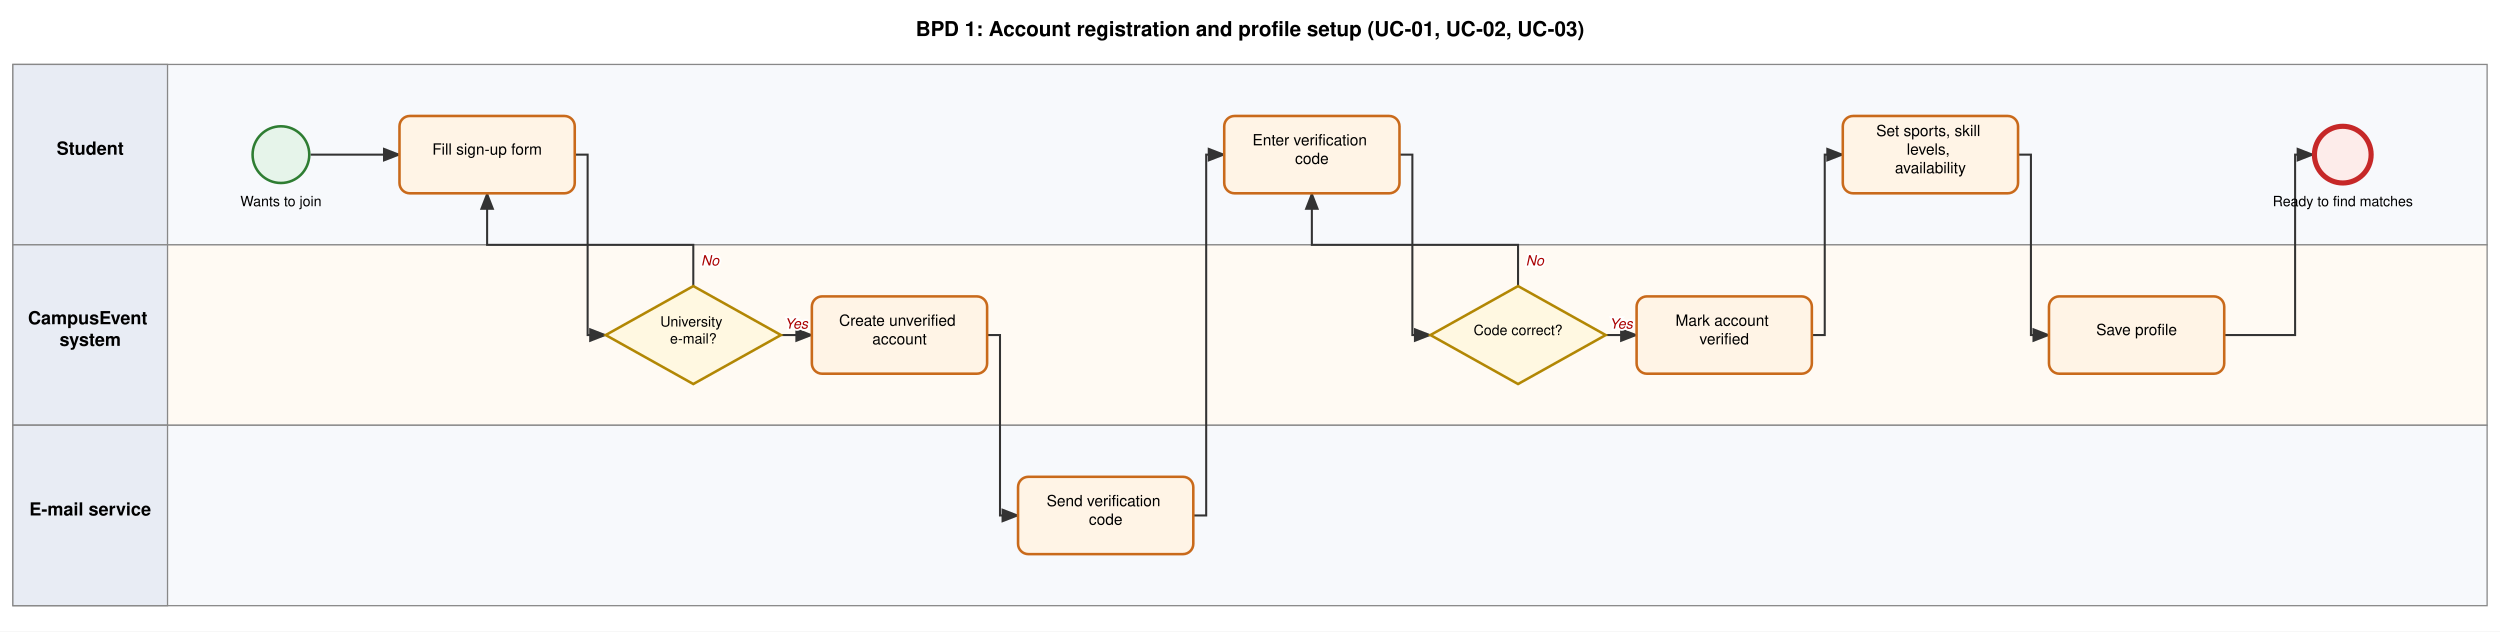
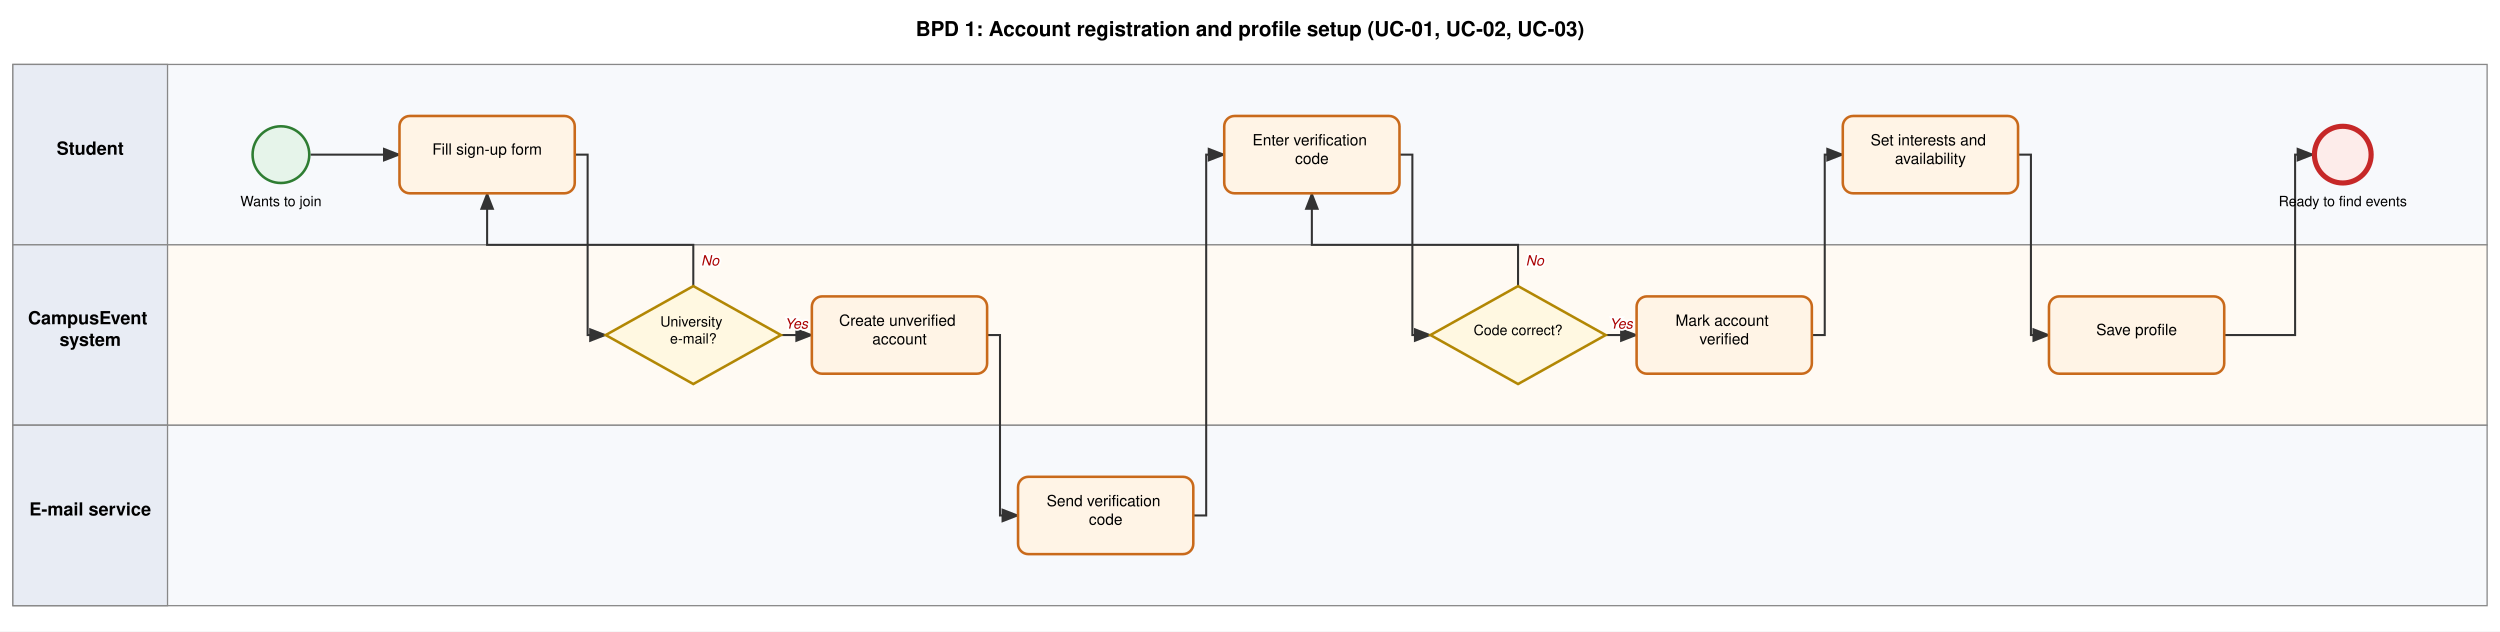
<svg xmlns="http://www.w3.org/2000/svg" width="1940" height="490" viewBox="0 0 1940 490" font-family="Helvetica, Arial, sans-serif">
  <rect width="100%" height="100%" fill="white" />
  <defs>
    <marker id="a" markerWidth="9" markerHeight="7" refX="8" refY="3.5" orient="auto-start-reverse">
      <path d="M0,0 L9,3.5 L0,7 z" fill="#333" />
    </marker>
  </defs>
  <text x="970.0" y="28" text-anchor="middle" font-size="16" font-weight="bold">BPD 1: Account registration and profile setup (UC-01, UC-02, UC-03)</text>
  <rect x="10" y="50" width="1920" height="140" fill="#f7f9fc" stroke="#888" />
  <rect x="10" y="50" width="120" height="140" fill="#e8ecf4" stroke="#888" />
  <text transform="translate(70.0,120.0) " text-anchor="middle" font-size="14" font-weight="bold">
    <tspan x="0" dy="0.0">Student</tspan>
  </text>
  <rect x="10" y="190" width="1920" height="140" fill="#fffaf3" stroke="#888" />
  <rect x="10" y="190" width="120" height="140" fill="#e8ecf4" stroke="#888" />
  <text transform="translate(70.0,260.0) " text-anchor="middle" font-size="14" font-weight="bold">
    <tspan x="0" dy="-8.4">CampusEvent</tspan>
    <tspan x="0" dy="16.8">system</tspan>
  </text>
  <rect x="10" y="330" width="1920" height="140" fill="#f7f9fc" stroke="#888" />
  <rect x="10" y="330" width="120" height="140" fill="#e8ecf4" stroke="#888" />
  <text transform="translate(70.0,400.0) " text-anchor="middle" font-size="14" font-weight="bold">
    <tspan x="0" dy="0.0">E-mail service</tspan>
  </text>
  <polyline points="241,120 310,120" fill="none" stroke="#333" stroke-width="1.6" marker-end="url(#a)" />
  <polyline points="446,120 456,120 456,260 470,260" fill="none" stroke="#333" stroke-width="1.6" marker-end="url(#a)" />
  <polyline points="538,222 538,190 378,190 378,150" fill="none" stroke="#333" stroke-width="1.6" marker-end="url(#a)" />
  <text x="544" y="206" text-anchor="start" font-size="11" font-style="italic" fill="#a00" paint-order="stroke" stroke="white" stroke-width="3">No</text>
  <polyline points="606,260 630,260" fill="none" stroke="#333" stroke-width="1.6" marker-end="url(#a)" />
  <text x="618" y="255" text-anchor="middle" font-size="11" font-style="italic" fill="#a00" paint-order="stroke" stroke="white" stroke-width="3">Yes</text>
  <polyline points="766,260 776,260 776,400 790,400" fill="none" stroke="#333" stroke-width="1.6" marker-end="url(#a)" />
  <polyline points="926,400 936,400 936,120 950,120" fill="none" stroke="#333" stroke-width="1.6" marker-end="url(#a)" />
  <polyline points="1086,120 1096,120 1096,260 1110,260" fill="none" stroke="#333" stroke-width="1.6" marker-end="url(#a)" />
  <polyline points="1178,222 1178,190 1018,190 1018,150" fill="none" stroke="#333" stroke-width="1.6" marker-end="url(#a)" />
  <text x="1184" y="206" text-anchor="start" font-size="11" font-style="italic" fill="#a00" paint-order="stroke" stroke="white" stroke-width="3">No</text>
  <polyline points="1246,260 1270,260" fill="none" stroke="#333" stroke-width="1.6" marker-end="url(#a)" />
  <text x="1258" y="255" text-anchor="middle" font-size="11" font-style="italic" fill="#a00" paint-order="stroke" stroke="white" stroke-width="3">Yes</text>
  <polyline points="1406,260 1416,260 1416,120 1430,120" fill="none" stroke="#333" stroke-width="1.6" marker-end="url(#a)" />
  <polyline points="1566,120 1576,120 1576,260 1590,260" fill="none" stroke="#333" stroke-width="1.6" marker-end="url(#a)" />
  <polyline points="1726,260 1781,260 1781,120 1795,120" fill="none" stroke="#333" stroke-width="1.6" marker-end="url(#a)" />
  <circle cx="218.0" cy="120.0" r="22" fill="#e6f4ea" stroke="#2e7d32" stroke-width="2" />
  <text x="218.0" y="160.0" text-anchor="middle" font-size="11">Wants to join</text>
  <rect x="310.0" y="90.0" width="136" height="60" rx="8" fill="#fff4e6" stroke="#c96a1b" stroke-width="2" />
  <text x="378.0" y="120.0" text-anchor="middle" font-size="12">
    <tspan x="378.0" dy="0.0">Fill sign-up form</tspan>
  </text>
  <polygon points="538.0,222.0 606.0,260.0 538.0,298.0 470.0,260.0" fill="#fff8e1" stroke="#b28704" stroke-width="2" />
  <text x="538.0" y="260.0" text-anchor="middle" font-size="11">
    <tspan x="538.0" dy="-6.6">University</tspan>
    <tspan x="538.0" dy="13.2">e-mail?</tspan>
  </text>
  <rect x="630.0" y="230.0" width="136" height="60" rx="8" fill="#fff4e6" stroke="#c96a1b" stroke-width="2" />
  <text x="698.0" y="260.0" text-anchor="middle" font-size="12">
    <tspan x="698.0" dy="-7.2">Create unverified</tspan>
    <tspan x="698.0" dy="14.4">account</tspan>
  </text>
  <rect x="790.0" y="370.0" width="136" height="60" rx="8" fill="#fff4e6" stroke="#c96a1b" stroke-width="2" />
  <text x="858.0" y="400.0" text-anchor="middle" font-size="12">
    <tspan x="858.0" dy="-7.2">Send verification</tspan>
    <tspan x="858.0" dy="14.4">code</tspan>
  </text>
  <rect x="950.0" y="90.0" width="136" height="60" rx="8" fill="#fff4e6" stroke="#c96a1b" stroke-width="2" />
  <text x="1018.0" y="120.0" text-anchor="middle" font-size="12">
    <tspan x="1018.0" dy="-7.2">Enter verification</tspan>
    <tspan x="1018.0" dy="14.4">code</tspan>
  </text>
  <polygon points="1178.0,222.0 1246.0,260.0 1178.0,298.0 1110.0,260.0" fill="#fff8e1" stroke="#b28704" stroke-width="2" />
  <text x="1178.0" y="260.0" text-anchor="middle" font-size="11">
    <tspan x="1178.0" dy="0.0">Code correct?</tspan>
  </text>
  <rect x="1270.0" y="230.0" width="136" height="60" rx="8" fill="#fff4e6" stroke="#c96a1b" stroke-width="2" />
  <text x="1338.0" y="260.0" text-anchor="middle" font-size="12">
    <tspan x="1338.0" dy="-7.2">Mark account</tspan>
    <tspan x="1338.0" dy="14.4">verified</tspan>
  </text>
  <rect x="1430.0" y="90.0" width="136" height="60" rx="8" fill="#fff4e6" stroke="#c96a1b" stroke-width="2" />
  <text x="1498.0" y="120.0" text-anchor="middle" font-size="12">
-     <tspan x="1498.0" dy="-14.4">Set sports, skill</tspan>
-     <tspan x="1498.0" dy="14.4">levels,</tspan>
+     <tspan x="1498.0" dy="-7.2">Set interests and</tspan>
    <tspan x="1498.0" dy="14.4">availability</tspan>
  </text>
  <rect x="1590.0" y="230.0" width="136" height="60" rx="8" fill="#fff4e6" stroke="#c96a1b" stroke-width="2" />
  <text x="1658.0" y="260.0" text-anchor="middle" font-size="12">
    <tspan x="1658.0" dy="0.0">Save profile</tspan>
  </text>
  <circle cx="1818.0" cy="120.0" r="22" fill="#fdecea" stroke="#c62828" stroke-width="4" />
-   <text x="1818.0" y="160.0" text-anchor="middle" font-size="11">Ready to find matches</text>
+   <text x="1818.0" y="160.0" text-anchor="middle" font-size="11">Ready to find events</text>
</svg>
